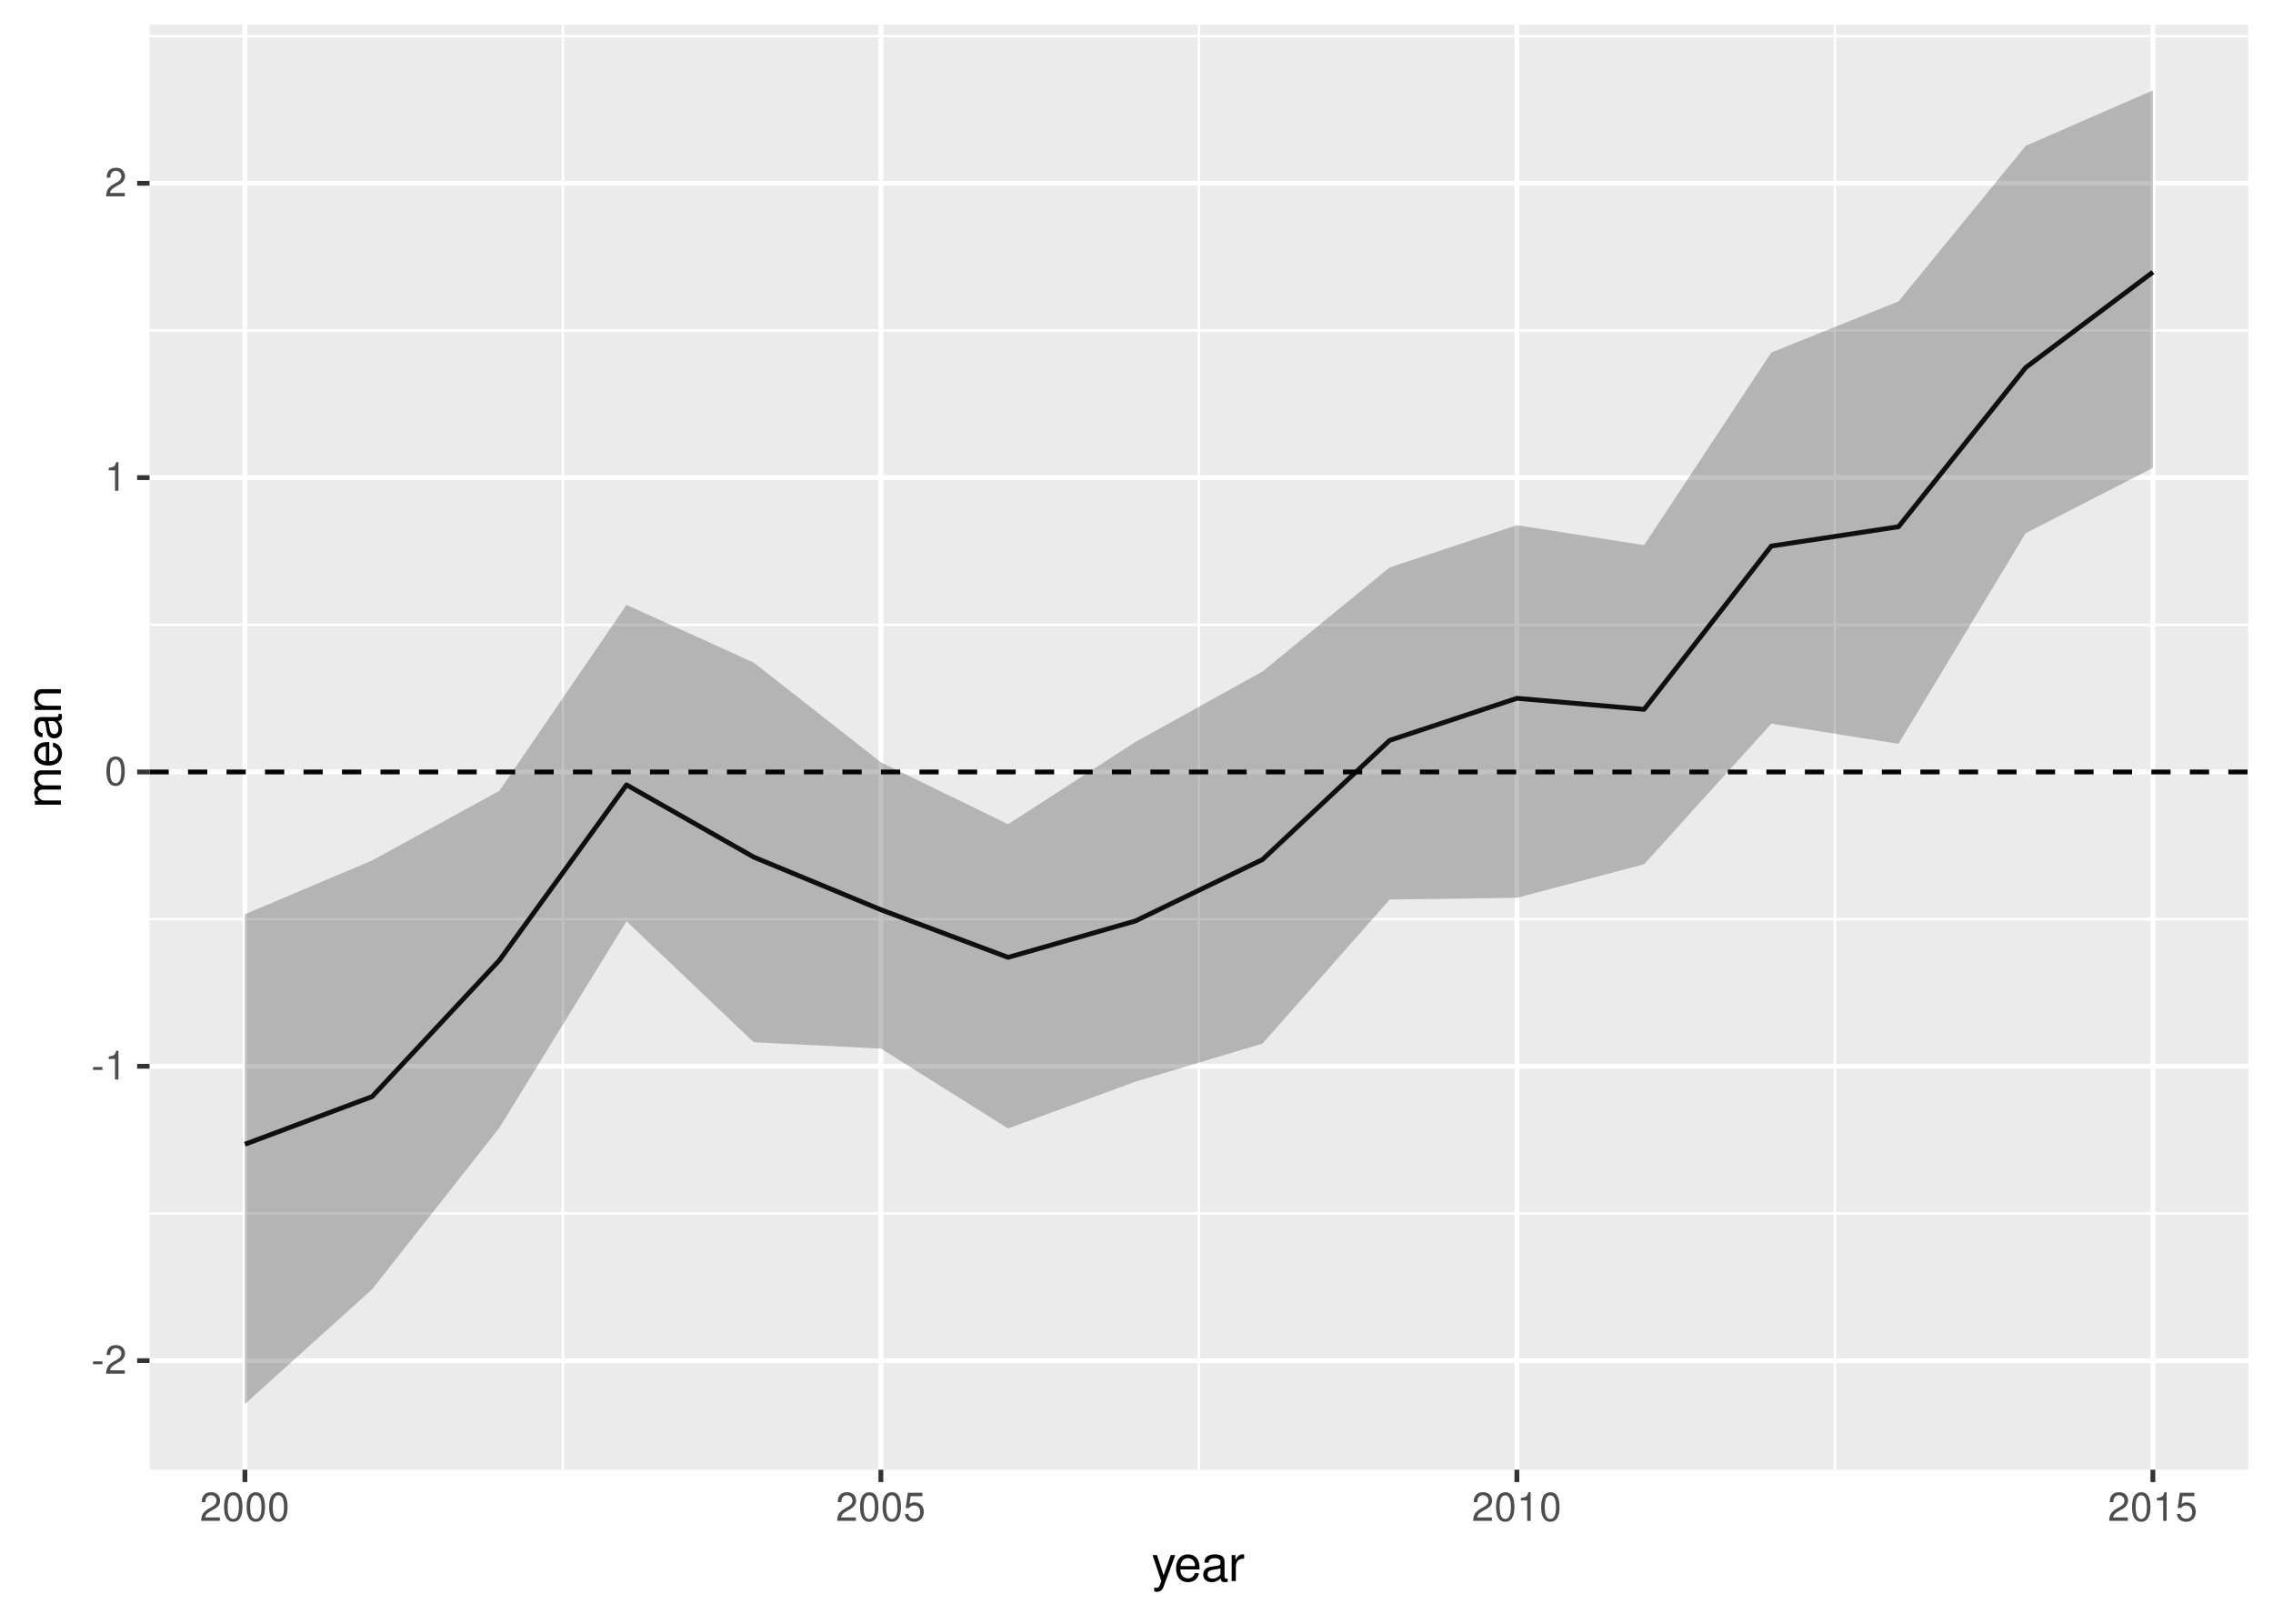
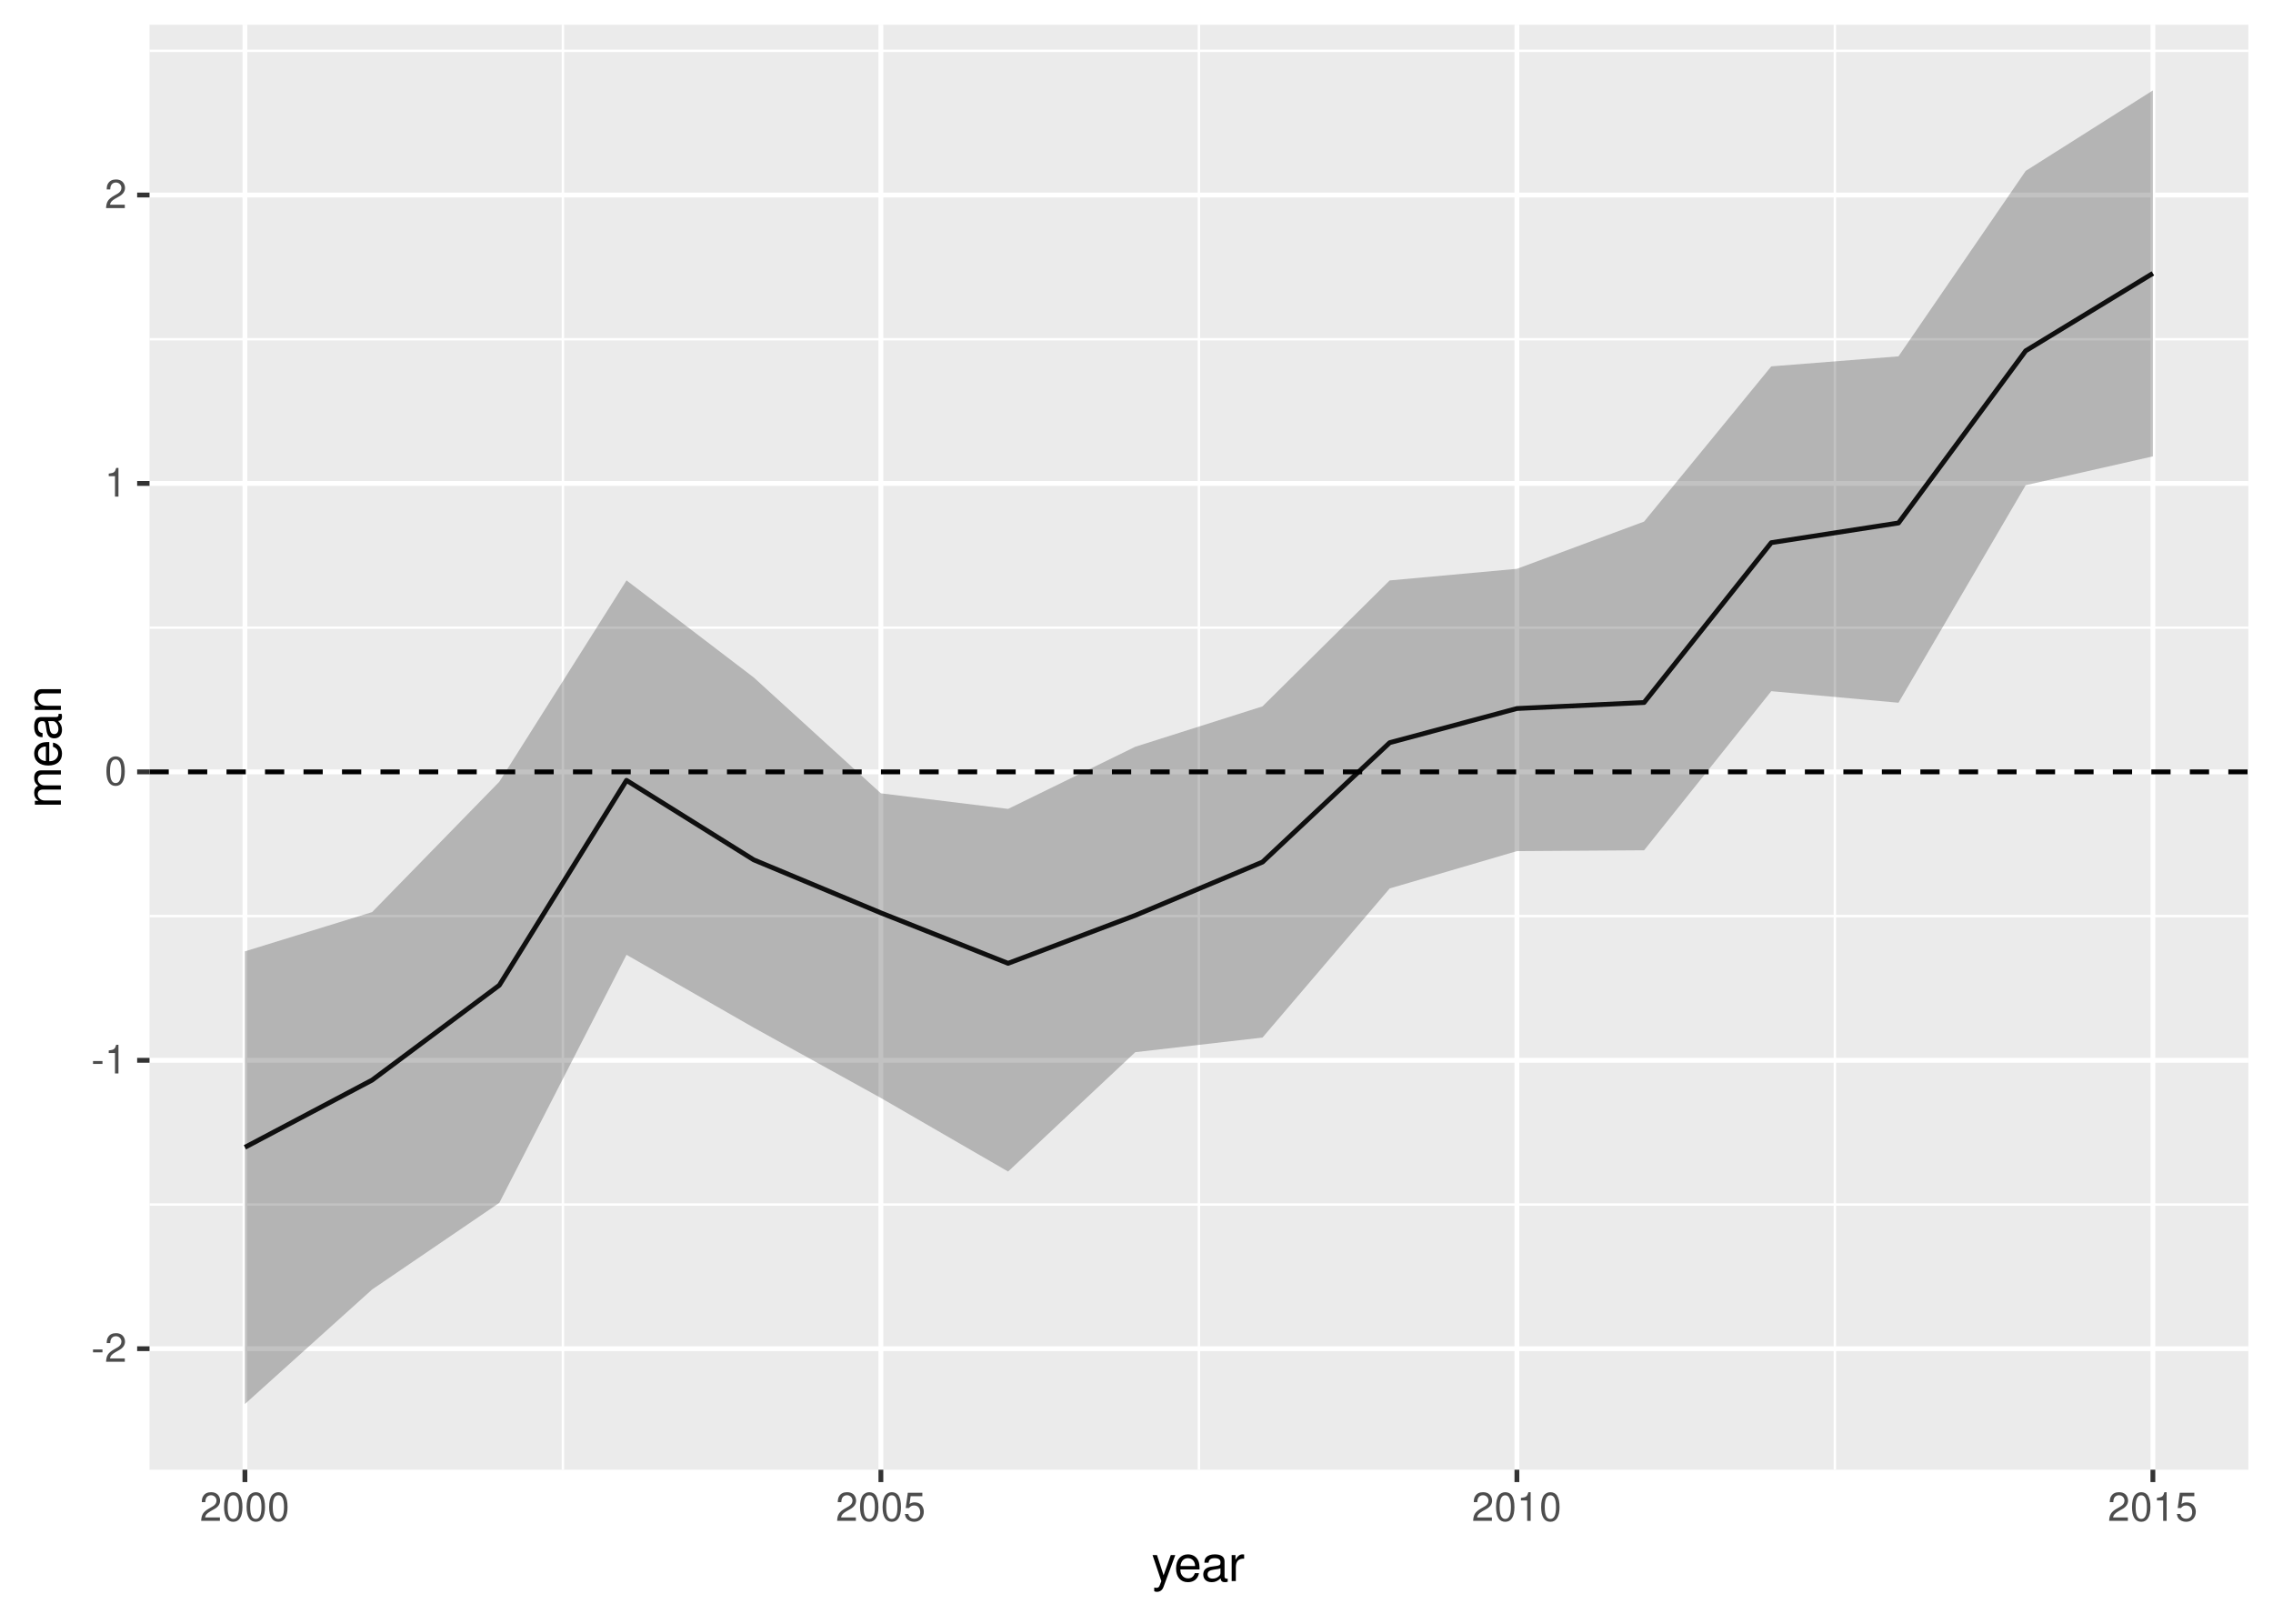
<svg xmlns="http://www.w3.org/2000/svg" xmlns:xlink="http://www.w3.org/1999/xlink" width="504pt" height="360pt" viewBox="0 0 504 360" version="1.1">
  <defs>
    <g>
      <symbol overflow="visible" id="glyph0-0">
        <path style="stroke:none;" d="" />
      </symbol>
      <symbol overflow="visible" id="glyph0-1">
        <path style="stroke:none;" d="M 2.5 -2.75 L 0.406 -2.75 L 0.406 -2.109 L 2.5 -2.109 Z M 2.5 -2.75 " />
      </symbol>
      <symbol overflow="visible" id="glyph0-2">
        <path style="stroke:none;" d="M 4.453 -0.766 L 1.172 -0.766 C 1.25 -1.297 1.531 -1.625 2.297 -2.094 L 3.172 -2.594 C 4.047 -3.062 4.5 -3.719 4.5 -4.5 C 4.5 -5.031 4.281 -5.531 3.922 -5.875 C 3.547 -6.203 3.094 -6.359 2.5 -6.359 C 1.703 -6.359 1.125 -6.078 0.781 -5.531 C 0.547 -5.203 0.453 -4.797 0.438 -4.156 L 1.219 -4.156 C 1.234 -4.594 1.297 -4.844 1.406 -5.062 C 1.594 -5.438 2 -5.688 2.469 -5.688 C 3.172 -5.688 3.703 -5.172 3.703 -4.484 C 3.703 -3.969 3.406 -3.531 2.859 -3.219 L 2.047 -2.75 C 0.75 -2 0.375 -1.406 0.297 -0.016 L 4.453 -0.016 Z M 4.453 -0.766 " />
      </symbol>
      <symbol overflow="visible" id="glyph0-3">
        <path style="stroke:none;" d="M 2.281 -4.531 L 2.281 0 L 3.047 0 L 3.047 -6.359 L 2.547 -6.359 C 2.266 -5.391 2.094 -5.25 0.891 -5.094 L 0.891 -4.531 Z M 2.281 -4.531 " />
      </symbol>
      <symbol overflow="visible" id="glyph0-4">
        <path style="stroke:none;" d="M 2.422 -6.359 C 1.844 -6.359 1.312 -6.094 0.984 -5.672 C 0.578 -5.109 0.375 -4.25 0.375 -3.078 C 0.375 -0.938 1.078 0.203 2.422 0.203 C 3.734 0.203 4.453 -0.938 4.453 -3.031 C 4.453 -4.25 4.266 -5.078 3.859 -5.672 C 3.531 -6.109 3.016 -6.359 2.422 -6.359 Z M 2.422 -5.672 C 3.25 -5.672 3.672 -4.828 3.672 -3.094 C 3.672 -1.281 3.266 -0.438 2.406 -0.438 C 1.578 -0.438 1.172 -1.312 1.172 -3.062 C 1.172 -4.828 1.578 -5.672 2.422 -5.672 Z M 2.422 -5.672 " />
      </symbol>
      <symbol overflow="visible" id="glyph0-5">
        <path style="stroke:none;" d="M 4.188 -6.234 L 0.969 -6.234 L 0.5 -2.844 L 1.219 -2.844 C 1.578 -3.266 1.875 -3.422 2.359 -3.422 C 3.203 -3.422 3.719 -2.844 3.719 -1.922 C 3.719 -1.031 3.203 -0.484 2.359 -0.484 C 1.688 -0.484 1.266 -0.828 1.078 -1.531 L 0.312 -1.531 C 0.406 -1.016 0.5 -0.781 0.688 -0.547 C 1.031 -0.078 1.672 0.203 2.375 0.203 C 3.641 0.203 4.516 -0.719 4.516 -2.031 C 4.516 -3.266 3.688 -4.109 2.5 -4.109 C 2.062 -4.109 1.703 -4 1.344 -3.734 L 1.594 -5.469 L 4.188 -5.469 Z M 4.188 -6.234 " />
      </symbol>
      <symbol overflow="visible" id="glyph1-0">
        <path style="stroke:none;" d="" />
      </symbol>
      <symbol overflow="visible" id="glyph1-1">
        <path style="stroke:none;" d="M 4.266 -5.766 L 2.672 -1.281 L 1.203 -5.766 L 0.219 -5.766 L 2.172 0.016 L 1.812 0.938 C 1.656 1.344 1.469 1.5 1.078 1.5 C 0.922 1.5 0.797 1.469 0.594 1.438 L 0.594 2.25 C 0.781 2.359 0.969 2.391 1.203 2.391 C 1.5 2.391 1.828 2.297 2.062 2.125 C 2.359 1.906 2.516 1.672 2.688 1.203 L 5.266 -5.766 Z M 4.266 -5.766 " />
      </symbol>
      <symbol overflow="visible" id="glyph1-2">
        <path style="stroke:none;" d="M 5.641 -2.578 C 5.641 -3.453 5.578 -3.984 5.406 -4.406 C 5.031 -5.359 4.156 -5.922 3.078 -5.922 C 1.469 -5.922 0.438 -4.703 0.438 -2.812 C 0.438 -0.906 1.438 0.25 3.062 0.25 C 4.375 0.25 5.297 -0.5 5.516 -1.75 L 4.594 -1.75 C 4.344 -0.984 3.828 -0.594 3.094 -0.594 C 2.516 -0.594 2.016 -0.859 1.703 -1.344 C 1.484 -1.672 1.406 -2 1.391 -2.578 Z M 1.422 -3.328 C 1.5 -4.391 2.141 -5.078 3.062 -5.078 C 4 -5.078 4.656 -4.359 4.656 -3.328 Z M 1.422 -3.328 " />
      </symbol>
      <symbol overflow="visible" id="glyph1-3">
        <path style="stroke:none;" d="M 5.891 -0.531 C 5.781 -0.516 5.734 -0.516 5.688 -0.516 C 5.375 -0.516 5.188 -0.688 5.188 -0.969 L 5.188 -4.359 C 5.188 -5.375 4.438 -5.922 3.031 -5.922 C 2.172 -5.922 1.5 -5.688 1.109 -5.266 C 0.844 -4.969 0.734 -4.625 0.719 -4.062 L 1.641 -4.062 C 1.719 -4.766 2.141 -5.078 2.984 -5.078 C 3.828 -5.078 4.281 -4.781 4.281 -4.219 L 4.281 -3.984 C 4.266 -3.594 4.062 -3.438 3.328 -3.344 C 2.031 -3.172 1.828 -3.141 1.469 -2.984 C 0.797 -2.703 0.469 -2.203 0.469 -1.453 C 0.469 -0.406 1.188 0.25 2.359 0.25 C 3.078 0.25 3.656 0 4.312 -0.594 C 4.375 0 4.656 0.25 5.266 0.25 C 5.453 0.25 5.578 0.234 5.891 0.156 Z M 4.281 -1.812 C 4.281 -1.5 4.188 -1.312 3.922 -1.062 C 3.547 -0.719 3.094 -0.547 2.547 -0.547 C 1.844 -0.547 1.422 -0.891 1.422 -1.469 C 1.422 -2.078 1.812 -2.391 2.812 -2.531 C 3.781 -2.656 3.969 -2.703 4.281 -2.844 Z M 4.281 -1.812 " />
      </symbol>
      <symbol overflow="visible" id="glyph1-4">
        <path style="stroke:none;" d="M 0.766 -5.766 L 0.766 0 L 1.688 0 L 1.688 -2.984 C 1.688 -4.375 2.266 -5 3.531 -4.969 L 3.531 -5.891 C 3.375 -5.922 3.281 -5.922 3.172 -5.922 C 2.578 -5.922 2.141 -5.578 1.609 -4.719 L 1.609 -5.766 Z M 0.766 -5.766 " />
      </symbol>
      <symbol overflow="visible" id="glyph2-0">
        <path style="stroke:none;" d="" />
      </symbol>
      <symbol overflow="visible" id="glyph2-1">
        <path style="stroke:none;" d="M -5.766 -0.766 L 0 -0.766 L 0 -1.688 L -3.625 -1.688 C -4.453 -1.688 -5.125 -2.297 -5.125 -3.047 C -5.125 -3.734 -4.703 -4.109 -3.969 -4.109 L 0 -4.109 L 0 -5.031 L -3.625 -5.031 C -4.453 -5.031 -5.125 -5.641 -5.125 -6.391 C -5.125 -7.062 -4.703 -7.453 -3.969 -7.453 L 0 -7.453 L 0 -8.375 L -4.328 -8.375 C -5.359 -8.375 -5.922 -7.781 -5.922 -6.703 C -5.922 -5.938 -5.703 -5.484 -5.047 -4.938 C -5.672 -4.594 -5.922 -4.141 -5.922 -3.391 C -5.922 -2.625 -5.641 -2.094 -4.953 -1.609 L -5.766 -1.609 Z M -5.766 -0.766 " />
      </symbol>
      <symbol overflow="visible" id="glyph2-2">
        <path style="stroke:none;" d="M -2.578 -5.641 C -3.453 -5.641 -3.984 -5.578 -4.406 -5.406 C -5.359 -5.031 -5.922 -4.156 -5.922 -3.078 C -5.922 -1.469 -4.703 -0.438 -2.812 -0.438 C -0.906 -0.438 0.25 -1.438 0.25 -3.062 C 0.25 -4.375 -0.5 -5.297 -1.75 -5.516 L -1.75 -4.594 C -0.984 -4.344 -0.594 -3.828 -0.594 -3.094 C -0.594 -2.516 -0.859 -2.016 -1.344 -1.703 C -1.672 -1.484 -2 -1.406 -2.578 -1.391 Z M -3.328 -1.422 C -4.391 -1.5 -5.078 -2.141 -5.078 -3.062 C -5.078 -4 -4.359 -4.656 -3.328 -4.656 Z M -3.328 -1.422 " />
      </symbol>
      <symbol overflow="visible" id="glyph2-3">
        <path style="stroke:none;" d="M -0.531 -5.891 C -0.516 -5.781 -0.516 -5.734 -0.516 -5.688 C -0.516 -5.375 -0.688 -5.188 -0.969 -5.188 L -4.359 -5.188 C -5.375 -5.188 -5.922 -4.438 -5.922 -3.031 C -5.922 -2.172 -5.688 -1.5 -5.266 -1.109 C -4.969 -0.844 -4.625 -0.734 -4.062 -0.719 L -4.062 -1.641 C -4.766 -1.719 -5.078 -2.141 -5.078 -2.984 C -5.078 -3.828 -4.781 -4.281 -4.219 -4.281 L -3.984 -4.281 C -3.594 -4.266 -3.438 -4.062 -3.344 -3.328 C -3.172 -2.031 -3.141 -1.828 -2.984 -1.469 C -2.703 -0.797 -2.203 -0.469 -1.453 -0.469 C -0.406 -0.469 0.25 -1.188 0.25 -2.359 C 0.25 -3.078 0 -3.656 -0.594 -4.312 C 0 -4.375 0.25 -4.656 0.25 -5.266 C 0.25 -5.453 0.234 -5.578 0.156 -5.891 Z M -1.812 -4.281 C -1.5 -4.281 -1.312 -4.188 -1.062 -3.922 C -0.719 -3.547 -0.547 -3.094 -0.547 -2.547 C -0.547 -1.844 -0.891 -1.422 -1.469 -1.422 C -2.078 -1.422 -2.391 -1.812 -2.531 -2.812 C -2.656 -3.781 -2.703 -3.969 -2.844 -4.281 Z M -1.812 -4.281 " />
      </symbol>
      <symbol overflow="visible" id="glyph2-4">
        <path style="stroke:none;" d="M -5.766 -0.766 L 0 -0.766 L 0 -1.688 L -3.172 -1.688 C -4.359 -1.688 -5.125 -2.312 -5.125 -3.25 C -5.125 -3.984 -4.688 -4.438 -4 -4.438 L 0 -4.438 L 0 -5.359 L -4.359 -5.359 C -5.312 -5.359 -5.922 -4.641 -5.922 -3.531 C -5.922 -2.672 -5.594 -2.125 -4.797 -1.609 L -5.766 -1.609 Z M -5.766 -0.766 " />
      </symbol>
    </g>
    <clipPath id="clip1">
      <path d="M 33.152 5.48 L 498.523 5.48 L 498.523 325.852 L 33.152 325.852 Z M 33.152 5.48 " />
    </clipPath>
    <clipPath id="clip2">
-       <path d="M 33.152 268 L 498.523 268 L 498.523 270 L 33.152 270 Z M 33.152 268 " />
+       <path d="M 33.152 266 L 498.523 266 L 498.523 268 L 33.152 268 Z M 33.152 266 " />
    </clipPath>
    <clipPath id="clip3">
-       <path d="M 33.152 203 L 498.523 203 L 498.523 205 L 33.152 205 Z M 33.152 203 " />
+       <path d="M 33.152 202 L 498.523 202 L 498.523 204 L 33.152 204 Z M 33.152 202 " />
    </clipPath>
    <clipPath id="clip4">
-       <path d="M 33.152 138 L 498.523 138 L 498.523 139 L 33.152 139 Z M 33.152 138 " />
+       <path d="M 33.152 138 L 498.523 138 L 498.523 140 L 33.152 140 Z M 33.152 138 " />
    </clipPath>
    <clipPath id="clip5">
-       <path d="M 33.152 73 L 498.523 73 L 498.523 74 L 33.152 74 Z M 33.152 73 " />
+       <path d="M 33.152 74 L 498.523 74 L 498.523 76 L 33.152 76 Z M 33.152 74 " />
    </clipPath>
    <clipPath id="clip6">
-       <path d="M 33.152 7 L 498.523 7 L 498.523 9 L 33.152 9 Z M 33.152 7 " />
+       <path d="M 33.152 11 L 498.523 11 L 498.523 12 L 33.152 12 Z M 33.152 11 " />
    </clipPath>
    <clipPath id="clip7">
      <path d="M 124 5.48 L 126 5.48 L 126 325.852 L 124 325.852 Z M 124 5.48 " />
    </clipPath>
    <clipPath id="clip8">
      <path d="M 265 5.48 L 267 5.48 L 267 325.852 L 265 325.852 Z M 265 5.48 " />
    </clipPath>
    <clipPath id="clip9">
      <path d="M 406 5.48 L 408 5.48 L 408 325.852 L 406 325.852 Z M 406 5.48 " />
    </clipPath>
    <clipPath id="clip10">
-       <path d="M 33.152 301 L 498.523 301 L 498.523 303 L 33.152 303 Z M 33.152 301 " />
+       <path d="M 33.152 298 L 498.523 298 L 498.523 300 L 33.152 300 Z M 33.152 298 " />
    </clipPath>
    <clipPath id="clip11">
-       <path d="M 33.152 235 L 498.523 235 L 498.523 237 L 33.152 237 Z M 33.152 235 " />
+       <path d="M 33.152 234 L 498.523 234 L 498.523 236 L 33.152 236 Z M 33.152 234 " />
    </clipPath>
    <clipPath id="clip12">
      <path d="M 33.152 170 L 498.523 170 L 498.523 172 L 33.152 172 Z M 33.152 170 " />
    </clipPath>
    <clipPath id="clip13">
-       <path d="M 33.152 105 L 498.523 105 L 498.523 107 L 33.152 107 Z M 33.152 105 " />
+       <path d="M 33.152 106 L 498.523 106 L 498.523 108 L 33.152 108 Z M 33.152 106 " />
    </clipPath>
    <clipPath id="clip14">
-       <path d="M 33.152 40 L 498.523 40 L 498.523 42 L 33.152 42 Z M 33.152 40 " />
+       <path d="M 33.152 42 L 498.523 42 L 498.523 44 L 33.152 44 Z M 33.152 42 " />
    </clipPath>
    <clipPath id="clip15">
      <path d="M 53 5.48 L 55 5.48 L 55 325.852 L 53 325.852 Z M 53 5.48 " />
    </clipPath>
    <clipPath id="clip16">
      <path d="M 194 5.48 L 196 5.48 L 196 325.852 L 194 325.852 Z M 194 5.48 " />
    </clipPath>
    <clipPath id="clip17">
      <path d="M 335 5.48 L 337 5.48 L 337 325.852 L 335 325.852 Z M 335 5.48 " />
    </clipPath>
    <clipPath id="clip18">
      <path d="M 476 5.48 L 478 5.48 L 478 325.852 L 476 325.852 Z M 476 5.48 " />
    </clipPath>
    <clipPath id="clip19">
      <path d="M 33.152 170 L 498.523 170 L 498.523 172 L 33.152 172 Z M 33.152 170 " />
    </clipPath>
  </defs>
  <g id="surface160">
    <rect x="0" y="0" width="504" height="360" style="fill:rgb(100%,100%,100%);fill-opacity:1;stroke:none;" />
    <rect x="0" y="0" width="504" height="360" style="fill:rgb(100%,100%,100%);fill-opacity:1;stroke:none;" />
    <path style="fill:none;stroke-width:1.067;stroke-linecap:round;stroke-linejoin:round;stroke:rgb(100%,100%,100%);stroke-opacity:1;stroke-miterlimit:10;" d="M 0 360 L 504 360 L 504 0 L 0 0 Z M 0 360 " />
    <g clip-path="url(#clip1)" clip-rule="nonzero">
      <path style=" stroke:none;fill-rule:nonzero;fill:rgb(92.157%,92.157%,92.157%);fill-opacity:1;" d="M 33.152 325.848 L 498.523 325.848 L 498.523 5.477 L 33.152 5.477 Z M 33.152 325.848 " />
    </g>
    <g clip-path="url(#clip2)" clip-rule="nonzero">
-       <path style="fill:none;stroke-width:0.533;stroke-linecap:butt;stroke-linejoin:round;stroke:rgb(100%,100%,100%);stroke-opacity:1;stroke-miterlimit:10;" d="M 33.152 269.035 L 498.52 269.035 " />
+       <path style="fill:none;stroke-width:0.533;stroke-linecap:butt;stroke-linejoin:round;stroke:rgb(100%,100%,100%);stroke-opacity:1;stroke-miterlimit:10;" d="M 33.152 267.051 L 498.52 267.051 " />
    </g>
    <g clip-path="url(#clip3)" clip-rule="nonzero">
-       <path style="fill:none;stroke-width:0.533;stroke-linecap:butt;stroke-linejoin:round;stroke:rgb(100%,100%,100%);stroke-opacity:1;stroke-miterlimit:10;" d="M 33.152 203.777 L 498.52 203.777 " />
+       <path style="fill:none;stroke-width:0.533;stroke-linecap:butt;stroke-linejoin:round;stroke:rgb(100%,100%,100%);stroke-opacity:1;stroke-miterlimit:10;" d="M 33.152 203.105 L 498.52 203.105 " />
    </g>
    <g clip-path="url(#clip4)" clip-rule="nonzero">
-       <path style="fill:none;stroke-width:0.533;stroke-linecap:butt;stroke-linejoin:round;stroke:rgb(100%,100%,100%);stroke-opacity:1;stroke-miterlimit:10;" d="M 33.152 138.523 L 498.52 138.523 " />
+       <path style="fill:none;stroke-width:0.533;stroke-linecap:butt;stroke-linejoin:round;stroke:rgb(100%,100%,100%);stroke-opacity:1;stroke-miterlimit:10;" d="M 33.152 139.156 L 498.52 139.156 " />
    </g>
    <g clip-path="url(#clip5)" clip-rule="nonzero">
-       <path style="fill:none;stroke-width:0.533;stroke-linecap:butt;stroke-linejoin:round;stroke:rgb(100%,100%,100%);stroke-opacity:1;stroke-miterlimit:10;" d="M 33.152 73.266 L 498.52 73.266 " />
+       <path style="fill:none;stroke-width:0.533;stroke-linecap:butt;stroke-linejoin:round;stroke:rgb(100%,100%,100%);stroke-opacity:1;stroke-miterlimit:10;" d="M 33.152 75.211 L 498.52 75.211 " />
    </g>
    <g clip-path="url(#clip6)" clip-rule="nonzero">
-       <path style="fill:none;stroke-width:0.533;stroke-linecap:butt;stroke-linejoin:round;stroke:rgb(100%,100%,100%);stroke-opacity:1;stroke-miterlimit:10;" d="M 33.152 8.012 L 498.52 8.012 " />
+       <path style="fill:none;stroke-width:0.533;stroke-linecap:butt;stroke-linejoin:round;stroke:rgb(100%,100%,100%);stroke-opacity:1;stroke-miterlimit:10;" d="M 33.152 11.266 L 498.52 11.266 " />
    </g>
    <g clip-path="url(#clip7)" clip-rule="nonzero">
      <path style="fill:none;stroke-width:0.533;stroke-linecap:butt;stroke-linejoin:round;stroke:rgb(100%,100%,100%);stroke-opacity:1;stroke-miterlimit:10;" d="M 124.812 325.848 L 124.812 5.48 " />
    </g>
    <g clip-path="url(#clip8)" clip-rule="nonzero">
      <path style="fill:none;stroke-width:0.533;stroke-linecap:butt;stroke-linejoin:round;stroke:rgb(100%,100%,100%);stroke-opacity:1;stroke-miterlimit:10;" d="M 265.836 325.848 L 265.836 5.48 " />
    </g>
    <g clip-path="url(#clip9)" clip-rule="nonzero">
      <path style="fill:none;stroke-width:0.533;stroke-linecap:butt;stroke-linejoin:round;stroke:rgb(100%,100%,100%);stroke-opacity:1;stroke-miterlimit:10;" d="M 406.855 325.848 L 406.855 5.48 " />
    </g>
    <g clip-path="url(#clip10)" clip-rule="nonzero">
-       <path style="fill:none;stroke-width:1.067;stroke-linecap:butt;stroke-linejoin:round;stroke:rgb(100%,100%,100%);stroke-opacity:1;stroke-miterlimit:10;" d="M 33.152 301.664 L 498.52 301.664 " />
+       <path style="fill:none;stroke-width:1.067;stroke-linecap:butt;stroke-linejoin:round;stroke:rgb(100%,100%,100%);stroke-opacity:1;stroke-miterlimit:10;" d="M 33.152 299.023 L 498.52 299.023 " />
    </g>
    <g clip-path="url(#clip11)" clip-rule="nonzero">
-       <path style="fill:none;stroke-width:1.067;stroke-linecap:butt;stroke-linejoin:round;stroke:rgb(100%,100%,100%);stroke-opacity:1;stroke-miterlimit:10;" d="M 33.152 236.406 L 498.52 236.406 " />
+       <path style="fill:none;stroke-width:1.067;stroke-linecap:butt;stroke-linejoin:round;stroke:rgb(100%,100%,100%);stroke-opacity:1;stroke-miterlimit:10;" d="M 33.152 235.078 L 498.52 235.078 " />
    </g>
    <g clip-path="url(#clip12)" clip-rule="nonzero">
-       <path style="fill:none;stroke-width:1.067;stroke-linecap:butt;stroke-linejoin:round;stroke:rgb(100%,100%,100%);stroke-opacity:1;stroke-miterlimit:10;" d="M 33.152 171.152 L 498.52 171.152 " />
+       <path style="fill:none;stroke-width:1.067;stroke-linecap:butt;stroke-linejoin:round;stroke:rgb(100%,100%,100%);stroke-opacity:1;stroke-miterlimit:10;" d="M 33.152 171.133 L 498.52 171.133 " />
    </g>
    <g clip-path="url(#clip13)" clip-rule="nonzero">
-       <path style="fill:none;stroke-width:1.067;stroke-linecap:butt;stroke-linejoin:round;stroke:rgb(100%,100%,100%);stroke-opacity:1;stroke-miterlimit:10;" d="M 33.152 105.895 L 498.52 105.895 " />
+       <path style="fill:none;stroke-width:1.067;stroke-linecap:butt;stroke-linejoin:round;stroke:rgb(100%,100%,100%);stroke-opacity:1;stroke-miterlimit:10;" d="M 33.152 107.184 L 498.52 107.184 " />
    </g>
    <g clip-path="url(#clip14)" clip-rule="nonzero">
-       <path style="fill:none;stroke-width:1.067;stroke-linecap:butt;stroke-linejoin:round;stroke:rgb(100%,100%,100%);stroke-opacity:1;stroke-miterlimit:10;" d="M 33.152 40.637 L 498.52 40.637 " />
+       <path style="fill:none;stroke-width:1.067;stroke-linecap:butt;stroke-linejoin:round;stroke:rgb(100%,100%,100%);stroke-opacity:1;stroke-miterlimit:10;" d="M 33.152 43.238 L 498.52 43.238 " />
    </g>
    <g clip-path="url(#clip15)" clip-rule="nonzero">
      <path style="fill:none;stroke-width:1.067;stroke-linecap:butt;stroke-linejoin:round;stroke:rgb(100%,100%,100%);stroke-opacity:1;stroke-miterlimit:10;" d="M 54.305 325.848 L 54.305 5.48 " />
    </g>
    <g clip-path="url(#clip16)" clip-rule="nonzero">
      <path style="fill:none;stroke-width:1.067;stroke-linecap:butt;stroke-linejoin:round;stroke:rgb(100%,100%,100%);stroke-opacity:1;stroke-miterlimit:10;" d="M 195.324 325.848 L 195.324 5.48 " />
    </g>
    <g clip-path="url(#clip17)" clip-rule="nonzero">
      <path style="fill:none;stroke-width:1.067;stroke-linecap:butt;stroke-linejoin:round;stroke:rgb(100%,100%,100%);stroke-opacity:1;stroke-miterlimit:10;" d="M 336.348 325.848 L 336.348 5.48 " />
    </g>
    <g clip-path="url(#clip18)" clip-rule="nonzero">
      <path style="fill:none;stroke-width:1.067;stroke-linecap:butt;stroke-linejoin:round;stroke:rgb(100%,100%,100%);stroke-opacity:1;stroke-miterlimit:10;" d="M 477.367 325.848 L 477.367 5.48 " />
    </g>
-     <path style="fill:none;stroke-width:1.067;stroke-linecap:butt;stroke-linejoin:round;stroke:rgb(0%,0%,0%);stroke-opacity:1;stroke-miterlimit:10;" d="M 54.305 253.695 L 82.508 243.129 L 110.711 212.93 L 138.918 174.012 L 167.121 190.02 L 195.324 201.695 L 223.527 212.258 L 251.734 204.195 L 279.938 190.566 L 308.141 164.141 L 336.348 154.82 L 364.551 157.27 L 392.754 121.07 L 420.957 116.785 L 449.164 81.492 L 477.367 60.332 " />
-     <path style=" stroke:none;fill-rule:nonzero;fill:rgb(20%,20%,20%);fill-opacity:0.298;" d="M 54.305 202.695 L 82.508 190.773 L 110.711 175.348 L 138.918 134.113 L 167.121 146.902 L 195.324 169.004 L 223.527 182.738 L 251.734 164.52 L 279.938 148.875 L 308.141 125.801 L 336.348 116.438 L 364.551 120.863 L 392.754 78.156 L 420.957 66.828 L 449.164 32.328 L 477.367 20.043 L 477.367 103.742 L 449.164 118.211 L 420.957 164.91 L 392.754 160.441 L 364.551 191.613 L 336.348 199.051 L 308.141 199.434 L 279.938 231.375 L 251.734 239.828 L 223.527 250.195 L 195.324 232.488 L 167.121 231.074 L 138.918 204.254 L 110.711 250.062 L 82.508 285.852 L 54.305 311.285 Z M 54.305 202.695 " />
+     <path style="fill:none;stroke-width:1.067;stroke-linecap:butt;stroke-linejoin:round;stroke:rgb(0%,0%,0%);stroke-opacity:1;stroke-miterlimit:10;" d="M 54.305 254.371 L 82.508 239.469 L 110.711 218.445 L 138.918 173.012 L 167.121 190.629 L 195.324 202.395 L 223.527 213.578 L 251.734 202.945 L 279.938 191.125 L 308.141 164.656 L 336.348 157.086 L 364.551 155.754 L 392.754 120.312 L 420.957 115.949 L 449.164 77.777 L 477.367 60.609 " />
+     <path style=" stroke:none;fill-rule:nonzero;fill:rgb(20%,20%,20%);fill-opacity:0.298;" d="M 54.305 210.922 L 82.508 202.223 L 110.711 173.328 L 138.918 128.676 L 167.121 150.195 L 195.324 175.887 L 223.527 179.344 L 251.734 165.562 L 279.938 156.609 L 308.141 128.688 L 336.348 126.113 L 364.551 115.637 L 392.754 81.227 L 420.957 79.004 L 449.164 37.891 L 477.367 20.043 L 477.367 101.184 L 449.164 107.574 L 420.957 155.805 L 392.754 153.242 L 364.551 188.516 L 336.348 188.703 L 308.141 196.977 L 279.938 230.039 L 251.734 233.277 L 223.527 259.742 L 195.324 243.434 L 167.121 227.836 L 138.918 211.688 L 110.711 266.688 L 82.508 285.895 L 54.305 311.285 Z M 54.305 210.922 " />
    <g clip-path="url(#clip19)" clip-rule="nonzero">
-       <path style="fill:none;stroke-width:1.067;stroke-linecap:butt;stroke-linejoin:round;stroke:rgb(0%,0%,0%);stroke-opacity:1;stroke-dasharray:4.268,4.268;stroke-miterlimit:10;" d="M 33.152 171.152 L 498.52 171.152 " />
-     </g>
-     <g style="fill:rgb(30.196%,30.196%,30.196%);fill-opacity:1;">
-       <use xlink:href="#glyph0-1" x="20.219" y="304.579" />
-       <use xlink:href="#glyph0-2" x="23.219" y="304.579" />
-     </g>
-     <g style="fill:rgb(30.196%,30.196%,30.196%);fill-opacity:1;">
-       <use xlink:href="#glyph0-1" x="20.219" y="239.321" />
-       <use xlink:href="#glyph0-3" x="23.219" y="239.321" />
-     </g>
-     <g style="fill:rgb(30.196%,30.196%,30.196%);fill-opacity:1;">
-       <use xlink:href="#glyph0-4" x="23.219" y="174.067" />
-     </g>
-     <g style="fill:rgb(30.196%,30.196%,30.196%);fill-opacity:1;">
-       <use xlink:href="#glyph0-3" x="23.219" y="108.81" />
-     </g>
-     <g style="fill:rgb(30.196%,30.196%,30.196%);fill-opacity:1;">
-       <use xlink:href="#glyph0-2" x="23.219" y="43.552" />
-     </g>
-     <path style="fill:none;stroke-width:1.067;stroke-linecap:butt;stroke-linejoin:round;stroke:rgb(20%,20%,20%);stroke-opacity:1;stroke-miterlimit:10;" d="M 30.41 301.664 L 33.152 301.664 " />
-     <path style="fill:none;stroke-width:1.067;stroke-linecap:butt;stroke-linejoin:round;stroke:rgb(20%,20%,20%);stroke-opacity:1;stroke-miterlimit:10;" d="M 30.41 236.406 L 33.152 236.406 " />
-     <path style="fill:none;stroke-width:1.067;stroke-linecap:butt;stroke-linejoin:round;stroke:rgb(20%,20%,20%);stroke-opacity:1;stroke-miterlimit:10;" d="M 30.41 171.152 L 33.152 171.152 " />
-     <path style="fill:none;stroke-width:1.067;stroke-linecap:butt;stroke-linejoin:round;stroke:rgb(20%,20%,20%);stroke-opacity:1;stroke-miterlimit:10;" d="M 30.41 105.895 L 33.152 105.895 " />
-     <path style="fill:none;stroke-width:1.067;stroke-linecap:butt;stroke-linejoin:round;stroke:rgb(20%,20%,20%);stroke-opacity:1;stroke-miterlimit:10;" d="M 30.41 40.637 L 33.152 40.637 " />
+       <path style="fill:none;stroke-width:1.067;stroke-linecap:butt;stroke-linejoin:round;stroke:rgb(0%,0%,0%);stroke-opacity:1;stroke-dasharray:4.268,4.268;stroke-miterlimit:10;" d="M 33.152 171.133 L 498.52 171.133 " />
+     </g>
+     <g style="fill:rgb(30.196%,30.196%,30.196%);fill-opacity:1;">
+       <use xlink:href="#glyph0-1" x="20.219" y="301.938" />
+       <use xlink:href="#glyph0-2" x="23.219" y="301.938" />
+     </g>
+     <g style="fill:rgb(30.196%,30.196%,30.196%);fill-opacity:1;">
+       <use xlink:href="#glyph0-1" x="20.219" y="237.993" />
+       <use xlink:href="#glyph0-3" x="23.219" y="237.993" />
+     </g>
+     <g style="fill:rgb(30.196%,30.196%,30.196%);fill-opacity:1;">
+       <use xlink:href="#glyph0-4" x="23.219" y="174.048" />
+     </g>
+     <g style="fill:rgb(30.196%,30.196%,30.196%);fill-opacity:1;">
+       <use xlink:href="#glyph0-3" x="23.219" y="110.099" />
+     </g>
+     <g style="fill:rgb(30.196%,30.196%,30.196%);fill-opacity:1;">
+       <use xlink:href="#glyph0-2" x="23.219" y="46.153" />
+     </g>
+     <path style="fill:none;stroke-width:1.067;stroke-linecap:butt;stroke-linejoin:round;stroke:rgb(20%,20%,20%);stroke-opacity:1;stroke-miterlimit:10;" d="M 30.41 299.023 L 33.152 299.023 " />
+     <path style="fill:none;stroke-width:1.067;stroke-linecap:butt;stroke-linejoin:round;stroke:rgb(20%,20%,20%);stroke-opacity:1;stroke-miterlimit:10;" d="M 30.41 235.078 L 33.152 235.078 " />
+     <path style="fill:none;stroke-width:1.067;stroke-linecap:butt;stroke-linejoin:round;stroke:rgb(20%,20%,20%);stroke-opacity:1;stroke-miterlimit:10;" d="M 30.41 171.133 L 33.152 171.133 " />
+     <path style="fill:none;stroke-width:1.067;stroke-linecap:butt;stroke-linejoin:round;stroke:rgb(20%,20%,20%);stroke-opacity:1;stroke-miterlimit:10;" d="M 30.41 107.184 L 33.152 107.184 " />
+     <path style="fill:none;stroke-width:1.067;stroke-linecap:butt;stroke-linejoin:round;stroke:rgb(20%,20%,20%);stroke-opacity:1;stroke-miterlimit:10;" d="M 30.41 43.238 L 33.152 43.238 " />
    <path style="fill:none;stroke-width:1.067;stroke-linecap:butt;stroke-linejoin:round;stroke:rgb(20%,20%,20%);stroke-opacity:1;stroke-miterlimit:10;" d="M 54.305 328.59 L 54.305 325.848 " />
    <path style="fill:none;stroke-width:1.067;stroke-linecap:butt;stroke-linejoin:round;stroke:rgb(20%,20%,20%);stroke-opacity:1;stroke-miterlimit:10;" d="M 195.324 328.59 L 195.324 325.848 " />
    <path style="fill:none;stroke-width:1.067;stroke-linecap:butt;stroke-linejoin:round;stroke:rgb(20%,20%,20%);stroke-opacity:1;stroke-miterlimit:10;" d="M 336.348 328.59 L 336.348 325.848 " />
    <path style="fill:none;stroke-width:1.067;stroke-linecap:butt;stroke-linejoin:round;stroke:rgb(20%,20%,20%);stroke-opacity:1;stroke-miterlimit:10;" d="M 477.367 328.59 L 477.367 325.848 " />
    <g style="fill:rgb(30.196%,30.196%,30.196%);fill-opacity:1;">
      <use xlink:href="#glyph0-2" x="44.305" y="337.196" />
      <use xlink:href="#glyph0-4" x="49.305" y="337.196" />
      <use xlink:href="#glyph0-4" x="54.305" y="337.196" />
      <use xlink:href="#glyph0-4" x="59.305" y="337.196" />
    </g>
    <g style="fill:rgb(30.196%,30.196%,30.196%);fill-opacity:1;">
      <use xlink:href="#glyph0-2" x="185.324" y="337.196" />
      <use xlink:href="#glyph0-4" x="190.324" y="337.196" />
      <use xlink:href="#glyph0-4" x="195.324" y="337.196" />
      <use xlink:href="#glyph0-5" x="200.324" y="337.196" />
    </g>
    <g style="fill:rgb(30.196%,30.196%,30.196%);fill-opacity:1;">
      <use xlink:href="#glyph0-2" x="326.348" y="337.196" />
      <use xlink:href="#glyph0-4" x="331.348" y="337.196" />
      <use xlink:href="#glyph0-3" x="336.348" y="337.196" />
      <use xlink:href="#glyph0-4" x="341.348" y="337.196" />
    </g>
    <g style="fill:rgb(30.196%,30.196%,30.196%);fill-opacity:1;">
      <use xlink:href="#glyph0-2" x="467.367" y="337.196" />
      <use xlink:href="#glyph0-4" x="472.367" y="337.196" />
      <use xlink:href="#glyph0-3" x="477.367" y="337.196" />
      <use xlink:href="#glyph0-5" x="482.367" y="337.196" />
    </g>
    <g style="fill:rgb(0%,0%,0%);fill-opacity:1;">
      <use xlink:href="#glyph1-1" x="255.336" y="350.538" />
      <use xlink:href="#glyph1-2" x="260.336" y="350.538" />
      <use xlink:href="#glyph1-3" x="266.336" y="350.538" />
      <use xlink:href="#glyph1-4" x="272.336" y="350.538" />
    </g>
    <g style="fill:rgb(0%,0%,0%);fill-opacity:1;">
      <use xlink:href="#glyph2-1" x="13.499" y="179.164" />
      <use xlink:href="#glyph2-2" x="13.499" y="170.164" />
      <use xlink:href="#glyph2-3" x="13.499" y="164.164" />
      <use xlink:href="#glyph2-4" x="13.499" y="158.164" />
    </g>
  </g>
</svg>
